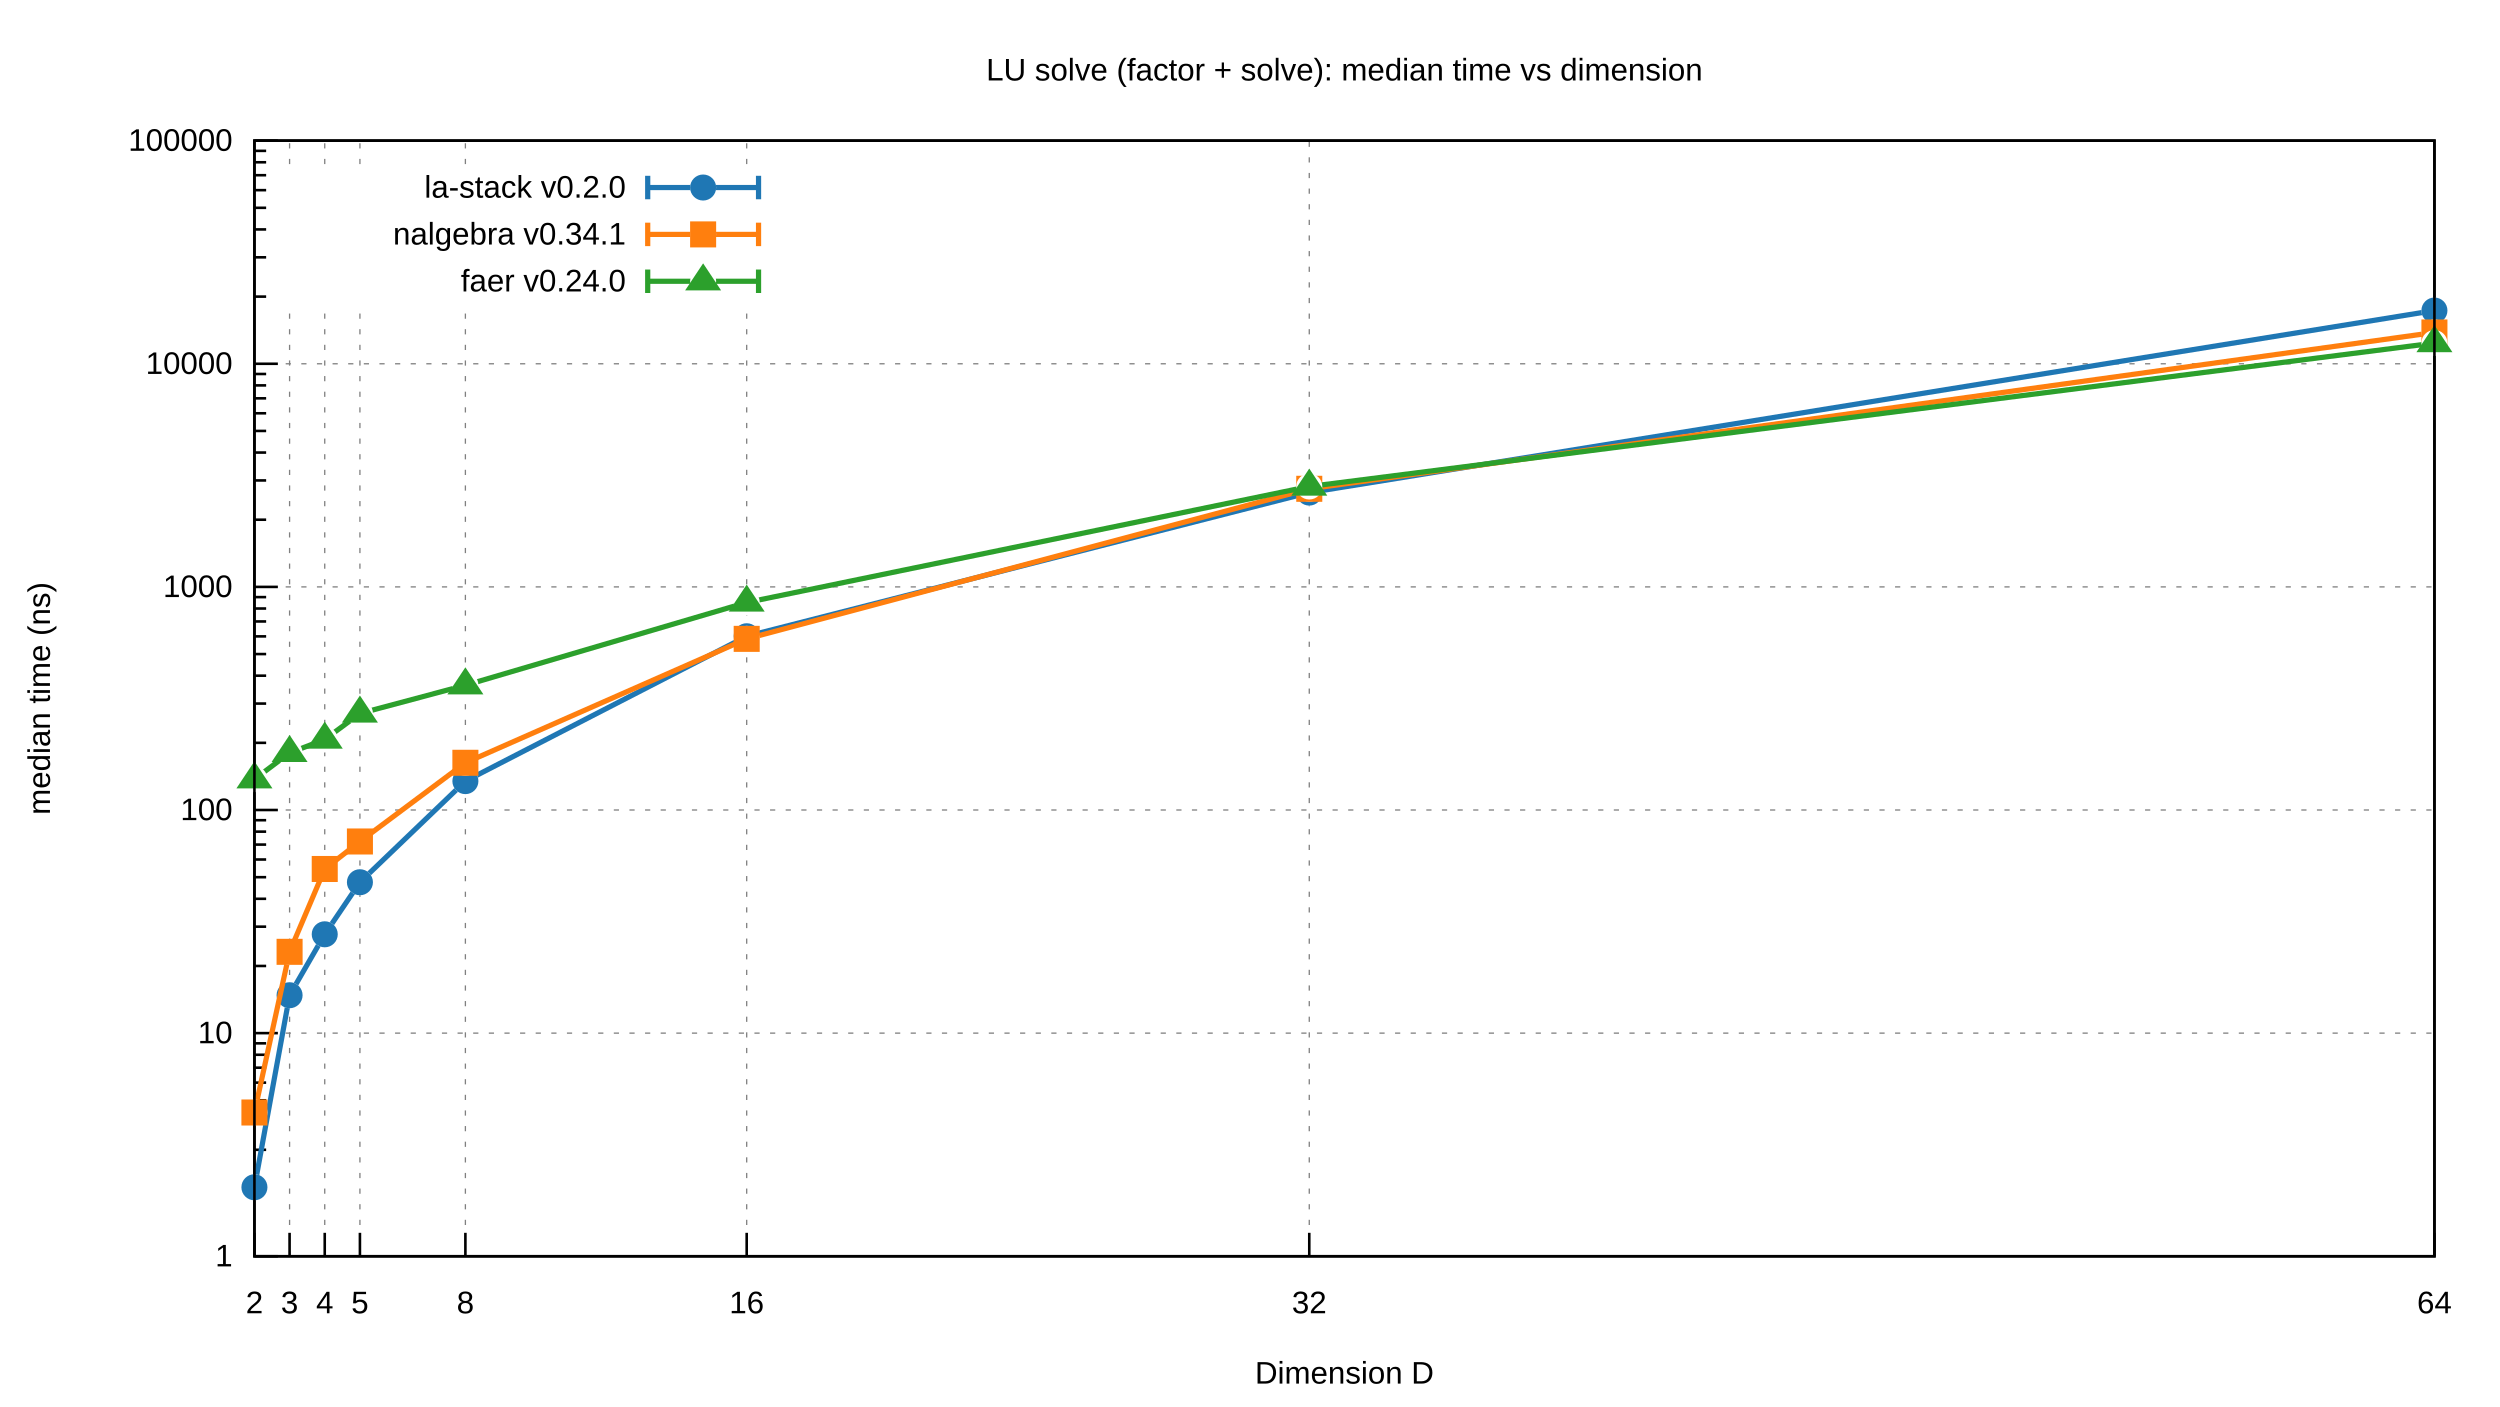
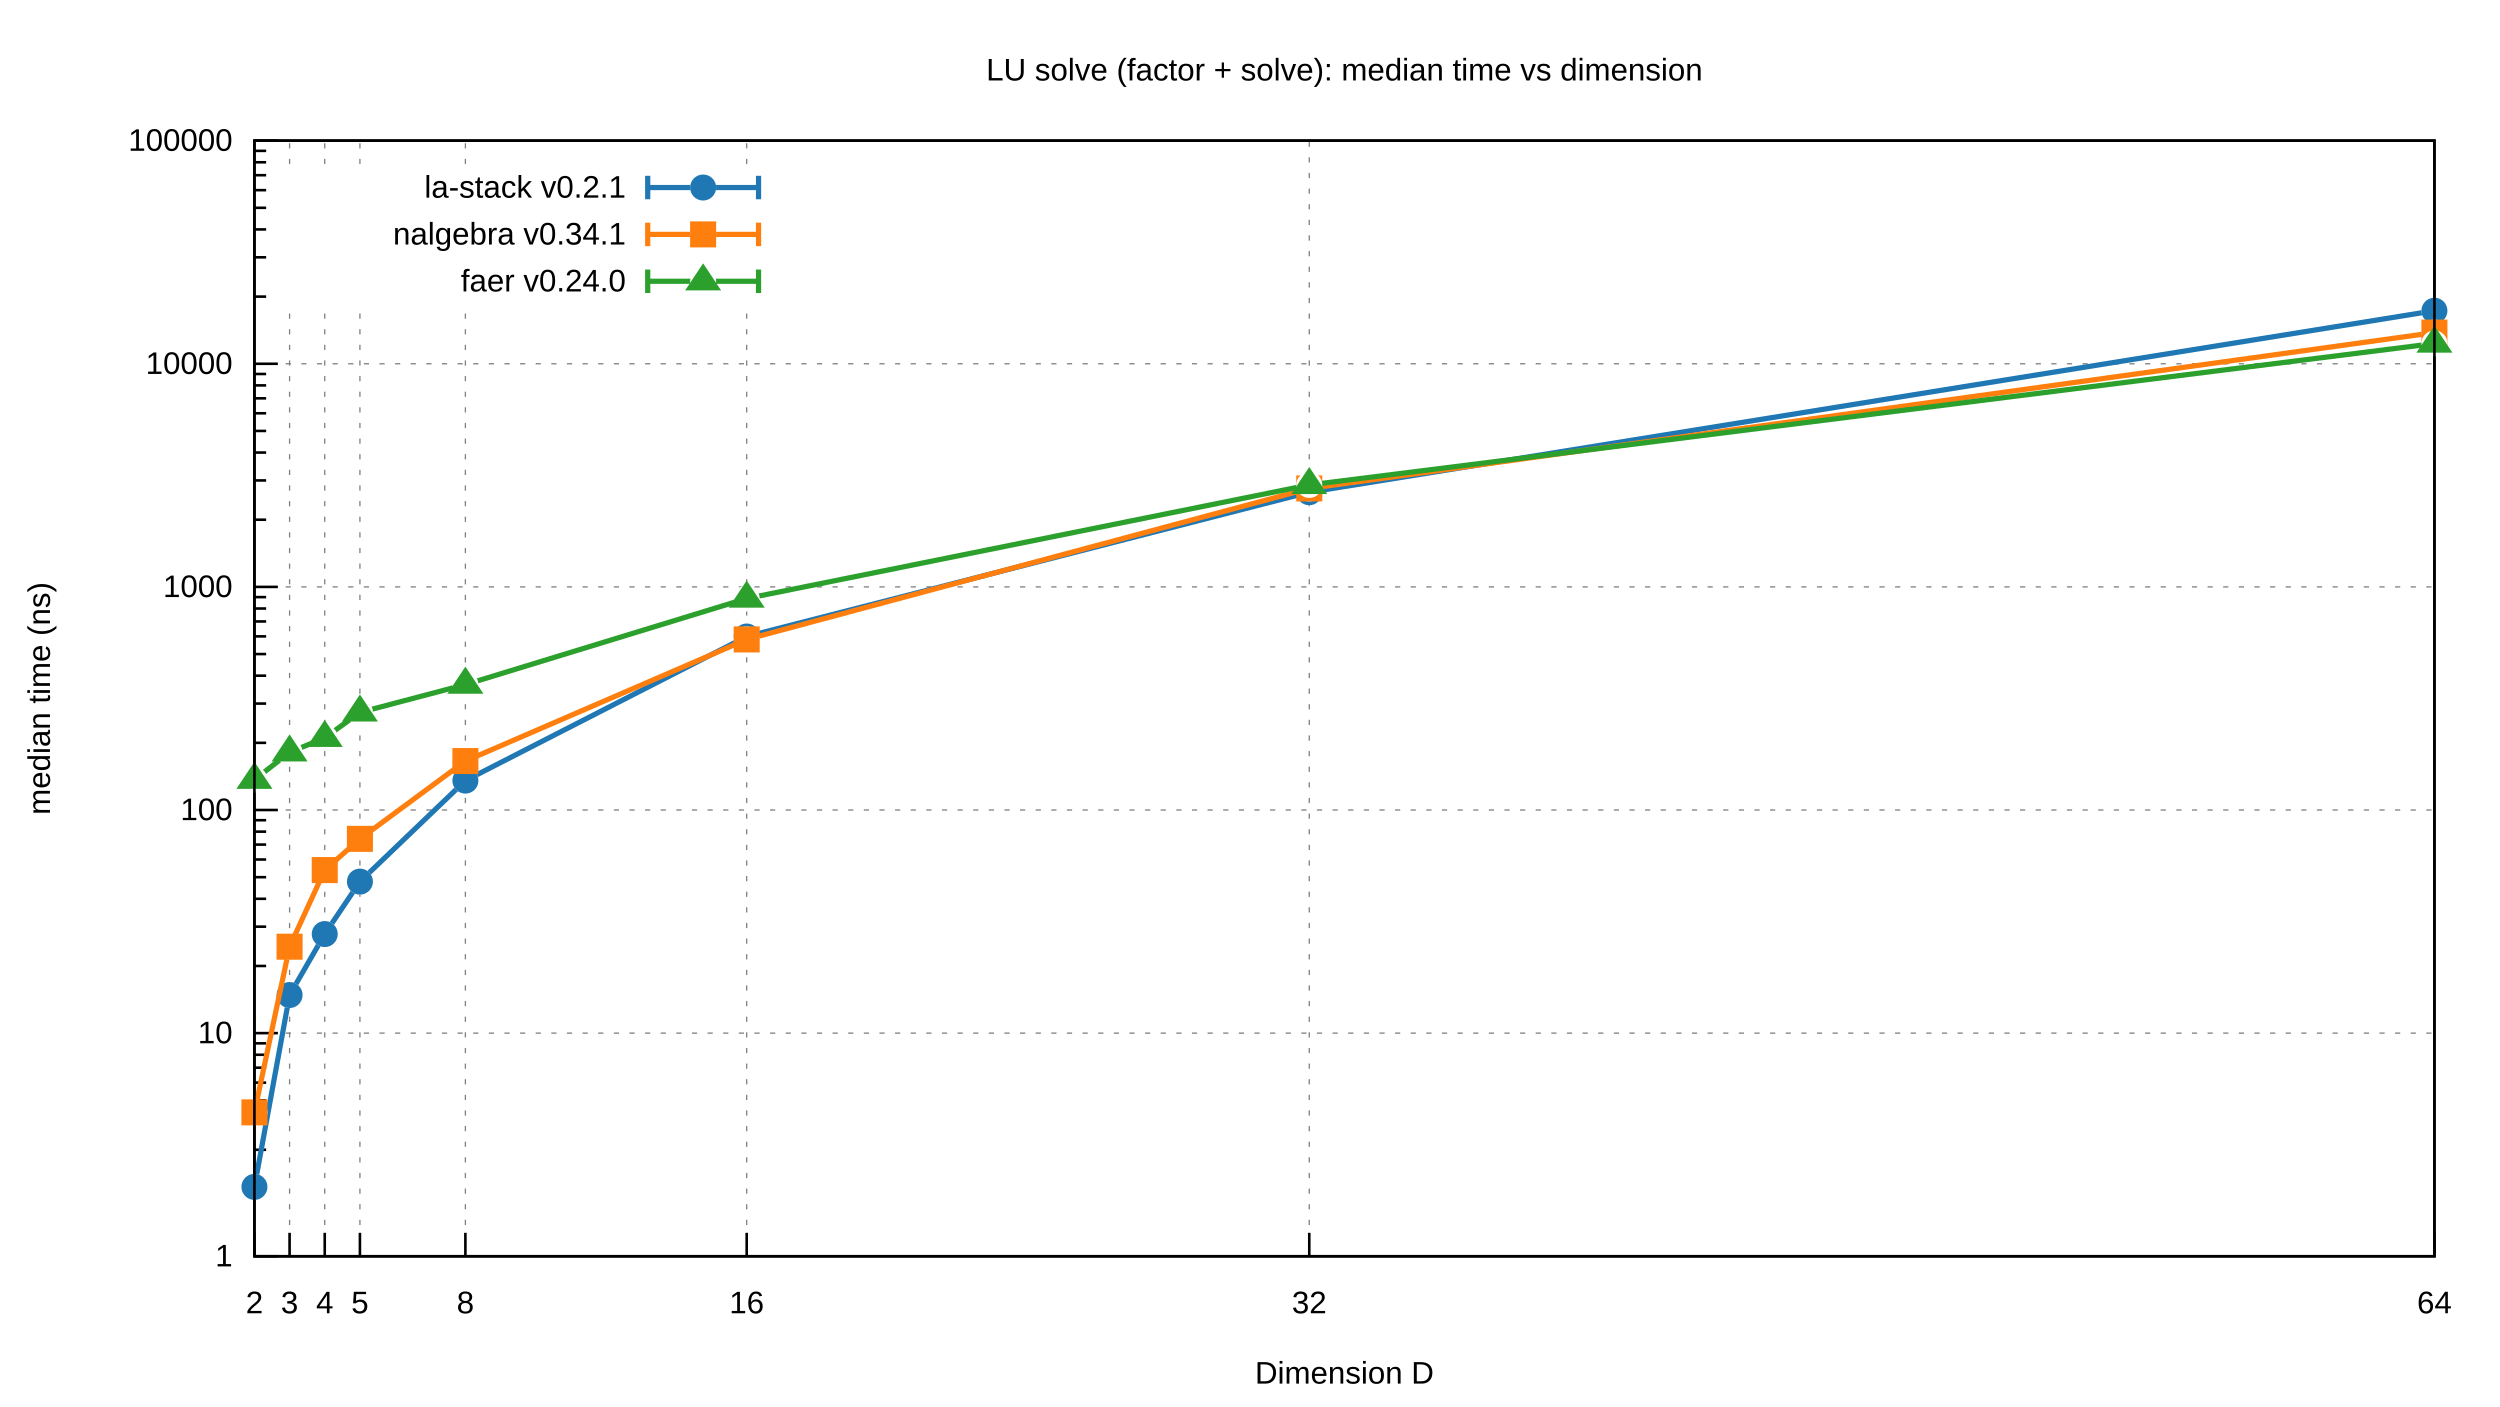
<svg xmlns="http://www.w3.org/2000/svg" xmlns:xlink="http://www.w3.org/1999/xlink" width="960" height="540" viewBox="0 0 960 540">
  <g id="gnuplot_canvas">
    <rect x="0" y="0" width="960" height="540" fill="none" />
    <defs>
      <circle id="gpDot" r="0.5" stroke-width="0.5" stroke="currentColor" />
      <path id="gpPt0" stroke-width="0.222" stroke="currentColor" d="M-1,0 h2 M0,-1 v2" />
      <path id="gpPt1" stroke-width="0.222" stroke="currentColor" d="M-1,-1 L1,1 M1,-1 L-1,1" />
      <path id="gpPt2" stroke-width="0.222" stroke="currentColor" d="M-1,0 L1,0 M0,-1 L0,1 M-1,-1 L1,1 M-1,1 L1,-1" />
      <rect id="gpPt3" stroke-width="0.222" stroke="currentColor" x="-1" y="-1" width="2" height="2" />
      <rect id="gpPt4" stroke-width="0.222" stroke="currentColor" fill="currentColor" x="-1" y="-1" width="2" height="2" />
      <circle id="gpPt5" stroke-width="0.222" stroke="currentColor" cx="0" cy="0" r="1" />
      <use xlink:href="#gpPt5" id="gpPt6" fill="currentColor" stroke="none" />
      <path id="gpPt7" stroke-width="0.222" stroke="currentColor" d="M0,-1.33 L-1.33,0.67 L1.33,0.67 z" />
      <use xlink:href="#gpPt7" id="gpPt8" fill="currentColor" stroke="none" />
      <use xlink:href="#gpPt7" id="gpPt9" stroke="currentColor" transform="rotate(180)" />
      <use xlink:href="#gpPt9" id="gpPt10" fill="currentColor" stroke="none" />
      <use xlink:href="#gpPt3" id="gpPt11" stroke="currentColor" transform="rotate(45)" />
      <use xlink:href="#gpPt11" id="gpPt12" fill="currentColor" stroke="none" />
      <path id="gpPt13" stroke-width="0.222" stroke="currentColor" d="M0,1.330 L1.265,0.411 L0.782,-1.067 L-0.782,-1.076 L-1.265,0.411 z" />
      <use xlink:href="#gpPt13" id="gpPt14" fill="currentColor" stroke="none" />
      <filter id="textbox" filterUnits="objectBoundingBox" x="0" y="0" height="1" width="1">
        <feFlood flood-color="white" flood-opacity="1" result="bgnd" />
        <feComposite in="SourceGraphic" in2="bgnd" operator="atop" />
      </filter>
      <filter id="greybox" filterUnits="objectBoundingBox" x="0" y="0" height="1" width="1">
        <feFlood flood-color="lightgrey" flood-opacity="1" result="grey" />
        <feComposite in="SourceGraphic" in2="grey" operator="atop" />
      </filter>
    </defs>
    <g fill="none" color="white" stroke="currentColor" stroke-width="1.00" stroke-linecap="butt" stroke-linejoin="miter">
</g>
    <g fill="none" color="black" stroke="currentColor" stroke-width="1.00" stroke-linecap="butt" stroke-linejoin="miter">
</g>
    <g fill="none" color="black" stroke="black" stroke-width="0.50" stroke-linecap="butt" stroke-linejoin="miter">
</g>
    <g fill="none" color="gray" stroke="currentColor" stroke-width="0.50" stroke-linecap="butt" stroke-linejoin="miter">
      <path stroke="gray" stroke-dasharray="2,4" class="gridline" d="M97.70,482.40 L934.82,482.40  " />
    </g>
    <g fill="none" color="gray" stroke="gray" stroke-width="1.00" stroke-linecap="butt" stroke-linejoin="miter">
</g>
    <g fill="none" color="black" stroke="currentColor" stroke-width="1.00" stroke-linecap="butt" stroke-linejoin="miter">
      <path stroke="black" d="M97.70,482.40 L106.70,482.40  " />
      <g transform="translate(89.31,486.30)" stroke="none" fill="black" font-family="Arial" font-size="12.00" text-anchor="end">
        <text> 1</text>
      </g>
    </g>
    <g fill="none" color="black" stroke="currentColor" stroke-width="1.00" stroke-linecap="butt" stroke-linejoin="miter">
      <path stroke="black" d="M97.70,456.61 L102.20,456.61 M97.70,441.52 L102.20,441.52 M97.70,430.82 L102.20,430.82 M97.70,422.51 L102.20,422.51   M97.70,415.73 L102.20,415.73 M97.70,409.99 L102.20,409.99 M97.70,405.03 L102.20,405.03 M97.70,400.64 L102.20,400.64    " />
    </g>
    <g fill="none" color="black" stroke="black" stroke-width="0.50" stroke-linecap="butt" stroke-linejoin="miter">
</g>
    <g fill="none" color="gray" stroke="currentColor" stroke-width="0.50" stroke-linecap="butt" stroke-linejoin="miter">
      <path stroke="gray" stroke-dasharray="2,4" class="gridline" d="M97.70,396.72 L934.82,396.72  " />
    </g>
    <g fill="none" color="gray" stroke="gray" stroke-width="1.00" stroke-linecap="butt" stroke-linejoin="miter">
</g>
    <g fill="none" color="black" stroke="currentColor" stroke-width="1.00" stroke-linecap="butt" stroke-linejoin="miter">
      <path stroke="black" d="M97.70,396.72 L106.70,396.72  " />
      <g transform="translate(89.31,400.62)" stroke="none" fill="black" font-family="Arial" font-size="12.00" text-anchor="end">
        <text> 10</text>
      </g>
    </g>
    <g fill="none" color="black" stroke="currentColor" stroke-width="1.00" stroke-linecap="butt" stroke-linejoin="miter">
      <path stroke="black" d="M97.70,370.93 L102.20,370.93 M97.70,355.84 L102.20,355.84 M97.70,345.14 L102.20,345.14 M97.70,336.84 L102.20,336.84   M97.70,330.05 L102.20,330.05 M97.70,324.32 L102.20,324.32 M97.70,319.35 L102.20,319.35 M97.70,314.96 L102.20,314.96    " />
    </g>
    <g fill="none" color="black" stroke="black" stroke-width="0.50" stroke-linecap="butt" stroke-linejoin="miter">
</g>
    <g fill="none" color="gray" stroke="currentColor" stroke-width="0.50" stroke-linecap="butt" stroke-linejoin="miter">
      <path stroke="gray" stroke-dasharray="2,4" class="gridline" d="M97.70,311.04 L934.82,311.04  " />
    </g>
    <g fill="none" color="gray" stroke="gray" stroke-width="1.00" stroke-linecap="butt" stroke-linejoin="miter">
</g>
    <g fill="none" color="black" stroke="currentColor" stroke-width="1.00" stroke-linecap="butt" stroke-linejoin="miter">
      <path stroke="black" d="M97.70,311.04 L106.70,311.04  " />
      <g transform="translate(89.31,314.94)" stroke="none" fill="black" font-family="Arial" font-size="12.00" text-anchor="end">
        <text> 100</text>
      </g>
    </g>
    <g fill="none" color="black" stroke="currentColor" stroke-width="1.00" stroke-linecap="butt" stroke-linejoin="miter">
      <path stroke="black" d="M97.70,285.25 L102.20,285.25 M97.70,270.17 L102.20,270.17 M97.70,259.46 L102.20,259.46 M97.70,251.16 L102.20,251.16   M97.70,244.37 L102.20,244.37 M97.70,238.64 L102.20,238.64 M97.70,233.67 L102.20,233.67 M97.70,229.29 L102.20,229.29    " />
    </g>
    <g fill="none" color="black" stroke="black" stroke-width="0.50" stroke-linecap="butt" stroke-linejoin="miter">
</g>
    <g fill="none" color="gray" stroke="currentColor" stroke-width="0.50" stroke-linecap="butt" stroke-linejoin="miter">
      <path stroke="gray" stroke-dasharray="2,4" class="gridline" d="M97.70,225.37 L934.82,225.37  " />
    </g>
    <g fill="none" color="gray" stroke="gray" stroke-width="1.00" stroke-linecap="butt" stroke-linejoin="miter">
</g>
    <g fill="none" color="black" stroke="currentColor" stroke-width="1.00" stroke-linecap="butt" stroke-linejoin="miter">
      <path stroke="black" d="M97.70,225.37 L106.70,225.37  " />
      <g transform="translate(89.31,229.27)" stroke="none" fill="black" font-family="Arial" font-size="12.00" text-anchor="end">
        <text> 1000</text>
      </g>
    </g>
    <g fill="none" color="black" stroke="currentColor" stroke-width="1.00" stroke-linecap="butt" stroke-linejoin="miter">
      <path stroke="black" d="M97.70,199.57 L102.20,199.57 M97.70,184.49 L102.20,184.49 M97.70,173.78 L102.20,173.78 M97.70,165.48 L102.20,165.48   M97.70,158.70 L102.20,158.70 M97.70,152.96 L102.20,152.96 M97.70,147.99 L102.20,147.99 M97.70,143.61 L102.20,143.61    " />
    </g>
    <g fill="none" color="black" stroke="black" stroke-width="0.50" stroke-linecap="butt" stroke-linejoin="miter">
</g>
    <g fill="none" color="gray" stroke="currentColor" stroke-width="0.50" stroke-linecap="butt" stroke-linejoin="miter">
      <path stroke="gray" stroke-dasharray="2,4" class="gridline" d="M97.70,139.69 L934.82,139.69  " />
    </g>
    <g fill="none" color="gray" stroke="gray" stroke-width="1.00" stroke-linecap="butt" stroke-linejoin="miter">
</g>
    <g fill="none" color="black" stroke="currentColor" stroke-width="1.00" stroke-linecap="butt" stroke-linejoin="miter">
      <path stroke="black" d="M97.70,139.69 L106.70,139.69  " />
      <g transform="translate(89.31,143.59)" stroke="none" fill="black" font-family="Arial" font-size="12.00" text-anchor="end">
        <text> 10000</text>
      </g>
    </g>
    <g fill="none" color="black" stroke="currentColor" stroke-width="1.00" stroke-linecap="butt" stroke-linejoin="miter">
      <path stroke="black" d="M97.70,113.90 L102.20,113.90 M97.70,98.81 L102.20,98.81 M97.70,88.10 L102.20,88.10 M97.70,79.80 L102.20,79.80   M97.70,73.02 L102.20,73.02 M97.70,67.28 L102.20,67.28 M97.70,62.31 L102.20,62.31 M97.70,57.93 L102.20,57.93    " />
    </g>
    <g fill="none" color="black" stroke="black" stroke-width="0.50" stroke-linecap="butt" stroke-linejoin="miter">
</g>
    <g fill="none" color="gray" stroke="currentColor" stroke-width="0.50" stroke-linecap="butt" stroke-linejoin="miter">
      <path stroke="gray" stroke-dasharray="2,4" class="gridline" d="M97.70,54.01 L934.82,54.01  " />
    </g>
    <g fill="none" color="gray" stroke="gray" stroke-width="1.00" stroke-linecap="butt" stroke-linejoin="miter">
</g>
    <g fill="none" color="black" stroke="currentColor" stroke-width="1.00" stroke-linecap="butt" stroke-linejoin="miter">
      <path stroke="black" d="M97.70,54.01 L106.70,54.01  " />
      <g transform="translate(89.31,57.91)" stroke="none" fill="black" font-family="Arial" font-size="12.00" text-anchor="end">
        <text> 100000</text>
      </g>
    </g>
    <g fill="none" color="black" stroke="currentColor" stroke-width="1.00" stroke-linecap="butt" stroke-linejoin="miter">
</g>
    <g fill="none" color="black" stroke="black" stroke-width="0.50" stroke-linecap="butt" stroke-linejoin="miter">
</g>
    <g fill="none" color="gray" stroke="currentColor" stroke-width="0.50" stroke-linecap="butt" stroke-linejoin="miter">
      <path stroke="gray" stroke-dasharray="2,4" class="gridline" d="M97.70,482.40 L97.70,54.01  " />
    </g>
    <g fill="none" color="gray" stroke="gray" stroke-width="1.00" stroke-linecap="butt" stroke-linejoin="miter">
</g>
    <g fill="none" color="black" stroke="currentColor" stroke-width="1.00" stroke-linecap="butt" stroke-linejoin="miter">
      <path stroke="black" d="M97.70,482.40 L97.70,473.40  " />
      <g transform="translate(97.70,504.30)" stroke="none" fill="black" font-family="Arial" font-size="12.00" text-anchor="middle">
        <text> 2</text>
      </g>
    </g>
    <g fill="none" color="black" stroke="currentColor" stroke-width="1.00" stroke-linecap="butt" stroke-linejoin="miter">
</g>
    <g fill="none" color="black" stroke="black" stroke-width="0.50" stroke-linecap="butt" stroke-linejoin="miter">
</g>
    <g fill="none" color="gray" stroke="currentColor" stroke-width="0.50" stroke-linecap="butt" stroke-linejoin="miter">
      <path stroke="gray" stroke-dasharray="2,4" class="gridline" d="M111.20,482.40 L111.20,117.01 M111.20,63.01 L111.20,54.01  " />
    </g>
    <g fill="none" color="gray" stroke="gray" stroke-width="1.00" stroke-linecap="butt" stroke-linejoin="miter">
</g>
    <g fill="none" color="black" stroke="currentColor" stroke-width="1.00" stroke-linecap="butt" stroke-linejoin="miter">
      <path stroke="black" d="M111.20,482.40 L111.20,473.40  " />
      <g transform="translate(111.20,504.30)" stroke="none" fill="black" font-family="Arial" font-size="12.00" text-anchor="middle">
        <text> 3</text>
      </g>
    </g>
    <g fill="none" color="black" stroke="currentColor" stroke-width="1.00" stroke-linecap="butt" stroke-linejoin="miter">
</g>
    <g fill="none" color="black" stroke="black" stroke-width="0.50" stroke-linecap="butt" stroke-linejoin="miter">
</g>
    <g fill="none" color="gray" stroke="currentColor" stroke-width="0.50" stroke-linecap="butt" stroke-linejoin="miter">
      <path stroke="gray" stroke-dasharray="2,4" class="gridline" d="M124.70,482.40 L124.70,117.01 M124.70,63.01 L124.70,54.01  " />
    </g>
    <g fill="none" color="gray" stroke="gray" stroke-width="1.00" stroke-linecap="butt" stroke-linejoin="miter">
</g>
    <g fill="none" color="black" stroke="currentColor" stroke-width="1.00" stroke-linecap="butt" stroke-linejoin="miter">
      <path stroke="black" d="M124.70,482.40 L124.70,473.40  " />
      <g transform="translate(124.70,504.30)" stroke="none" fill="black" font-family="Arial" font-size="12.00" text-anchor="middle">
        <text> 4</text>
      </g>
    </g>
    <g fill="none" color="black" stroke="currentColor" stroke-width="1.00" stroke-linecap="butt" stroke-linejoin="miter">
</g>
    <g fill="none" color="black" stroke="black" stroke-width="0.50" stroke-linecap="butt" stroke-linejoin="miter">
</g>
    <g fill="none" color="gray" stroke="currentColor" stroke-width="0.50" stroke-linecap="butt" stroke-linejoin="miter">
      <path stroke="gray" stroke-dasharray="2,4" class="gridline" d="M138.21,482.40 L138.21,117.01 M138.21,63.01 L138.21,54.01  " />
    </g>
    <g fill="none" color="gray" stroke="gray" stroke-width="1.00" stroke-linecap="butt" stroke-linejoin="miter">
</g>
    <g fill="none" color="black" stroke="currentColor" stroke-width="1.00" stroke-linecap="butt" stroke-linejoin="miter">
      <path stroke="black" d="M138.21,482.40 L138.21,473.40  " />
      <g transform="translate(138.21,504.30)" stroke="none" fill="black" font-family="Arial" font-size="12.00" text-anchor="middle">
        <text> 5</text>
      </g>
    </g>
    <g fill="none" color="black" stroke="currentColor" stroke-width="1.00" stroke-linecap="butt" stroke-linejoin="miter">
</g>
    <g fill="none" color="black" stroke="black" stroke-width="0.50" stroke-linecap="butt" stroke-linejoin="miter">
</g>
    <g fill="none" color="gray" stroke="currentColor" stroke-width="0.50" stroke-linecap="butt" stroke-linejoin="miter">
      <path stroke="gray" stroke-dasharray="2,4" class="gridline" d="M178.71,482.40 L178.71,117.01 M178.71,63.01 L178.71,54.01  " />
    </g>
    <g fill="none" color="gray" stroke="gray" stroke-width="1.00" stroke-linecap="butt" stroke-linejoin="miter">
</g>
    <g fill="none" color="black" stroke="currentColor" stroke-width="1.00" stroke-linecap="butt" stroke-linejoin="miter">
      <path stroke="black" d="M178.71,482.40 L178.71,473.40  " />
      <g transform="translate(178.71,504.30)" stroke="none" fill="black" font-family="Arial" font-size="12.00" text-anchor="middle">
        <text> 8</text>
      </g>
    </g>
    <g fill="none" color="black" stroke="currentColor" stroke-width="1.00" stroke-linecap="butt" stroke-linejoin="miter">
</g>
    <g fill="none" color="black" stroke="black" stroke-width="0.50" stroke-linecap="butt" stroke-linejoin="miter">
</g>
    <g fill="none" color="gray" stroke="currentColor" stroke-width="0.50" stroke-linecap="butt" stroke-linejoin="miter">
      <path stroke="gray" stroke-dasharray="2,4" class="gridline" d="M286.73,482.40 L286.73,117.01 M286.73,63.01 L286.73,54.01  " />
    </g>
    <g fill="none" color="gray" stroke="gray" stroke-width="1.00" stroke-linecap="butt" stroke-linejoin="miter">
</g>
    <g fill="none" color="black" stroke="currentColor" stroke-width="1.00" stroke-linecap="butt" stroke-linejoin="miter">
      <path stroke="black" d="M286.73,482.40 L286.73,473.40  " />
      <g transform="translate(286.73,504.30)" stroke="none" fill="black" font-family="Arial" font-size="12.00" text-anchor="middle">
        <text> 16</text>
      </g>
    </g>
    <g fill="none" color="black" stroke="currentColor" stroke-width="1.00" stroke-linecap="butt" stroke-linejoin="miter">
</g>
    <g fill="none" color="black" stroke="black" stroke-width="0.50" stroke-linecap="butt" stroke-linejoin="miter">
</g>
    <g fill="none" color="gray" stroke="currentColor" stroke-width="0.50" stroke-linecap="butt" stroke-linejoin="miter">
      <path stroke="gray" stroke-dasharray="2,4" class="gridline" d="M502.76,482.40 L502.76,54.01  " />
    </g>
    <g fill="none" color="gray" stroke="gray" stroke-width="1.00" stroke-linecap="butt" stroke-linejoin="miter">
</g>
    <g fill="none" color="black" stroke="currentColor" stroke-width="1.00" stroke-linecap="butt" stroke-linejoin="miter">
      <path stroke="black" d="M502.76,482.40 L502.76,473.40  " />
      <g transform="translate(502.76,504.30)" stroke="none" fill="black" font-family="Arial" font-size="12.00" text-anchor="middle">
        <text> 32</text>
      </g>
    </g>
    <g fill="none" color="black" stroke="currentColor" stroke-width="1.00" stroke-linecap="butt" stroke-linejoin="miter">
</g>
    <g fill="none" color="black" stroke="black" stroke-width="0.50" stroke-linecap="butt" stroke-linejoin="miter">
</g>
    <g fill="none" color="gray" stroke="currentColor" stroke-width="0.50" stroke-linecap="butt" stroke-linejoin="miter">
      <path stroke="gray" stroke-dasharray="2,4" class="gridline" d="M934.82,482.40 L934.82,54.01  " />
    </g>
    <g fill="none" color="gray" stroke="gray" stroke-width="1.00" stroke-linecap="butt" stroke-linejoin="miter">
</g>
    <g fill="none" color="black" stroke="currentColor" stroke-width="1.00" stroke-linecap="butt" stroke-linejoin="miter">
      <path stroke="black" d="M934.82,482.40 L934.82,473.40  " />
      <g transform="translate(934.82,504.30)" stroke="none" fill="black" font-family="Arial" font-size="12.00" text-anchor="middle">
        <text> 64</text>
      </g>
    </g>
    <g fill="none" color="black" stroke="currentColor" stroke-width="1.00" stroke-linecap="butt" stroke-linejoin="miter">
</g>
    <g fill="none" color="black" stroke="currentColor" stroke-width="1.00" stroke-linecap="butt" stroke-linejoin="miter">
      <path stroke="black" d="M97.70,54.01 L97.70,482.40 L934.82,482.40 L934.82,54.01 L97.70,54.01 Z  " />
    </g>
    <g fill="none" color="black" stroke="currentColor" stroke-width="1.00" stroke-linecap="butt" stroke-linejoin="miter">
</g>
    <g id="gnuplot_plot_1" fill="none">
      <g fill="none" color="white" stroke="black" stroke-width="2.00" stroke-linecap="butt" stroke-linejoin="miter">
</g>
      <g fill="none" color="black" stroke="currentColor" stroke-width="2.00" stroke-linecap="butt" stroke-linejoin="miter">
        <g transform="translate(240.33,75.91)" stroke="none" fill="black" font-family="Arial" font-size="12.00" text-anchor="end">
-           <text>la-stack v0.2.0</text>
+           <text>la-stack v0.2.1</text>
        </g>
      </g>
      <g fill="none" color="black" stroke="currentColor" stroke-width="2.00" stroke-linecap="butt" stroke-linejoin="miter">
-         <path stroke="rgb( 31, 119, 180)" d="M248.72,72.01 L291.28,72.01 M248.72,67.51 L248.72,76.51 M291.28,67.51 L291.28,76.51 M97.70,455.91 L111.20,382.17   L124.70,358.77 L138.21,338.78 L178.71,299.95 L286.73,244.32 L502.76,189.15 L934.82,119.25 M97.70,455.97 L97.70,455.82   M97.70,455.97 L102.20,455.97 M97.70,455.82 L102.20,455.82 M111.20,382.17 L111.20,382.16 M106.70,382.17 L115.70,382.17   M106.70,382.16 L115.70,382.16 M124.70,358.79 L124.70,358.76 M120.20,358.79 L129.20,358.79 M120.20,358.76 L129.20,358.76   M138.21,338.81 L138.21,338.75 M133.71,338.81 L142.71,338.81 M133.71,338.75 L142.71,338.75 M178.71,300.02 L178.71,299.89   M174.21,300.02 L183.21,300.02 M174.21,299.89 L183.21,299.89 M286.73,244.66 L286.73,244.08 M282.23,244.66 L291.23,244.66   M282.23,244.08 L291.23,244.08 M502.76,189.20 L502.76,189.09 M498.26,189.20 L507.26,189.20 M498.26,189.09 L507.26,189.09   M934.82,119.37 L934.82,119.10 M930.32,119.37 L934.82,119.37 M930.32,119.10 L934.82,119.10  " />
-       </g>
-       <g fill="none" color="black" stroke="currentColor" stroke-width="2.00" stroke-linecap="butt" stroke-linejoin="miter">
-         <use xlink:href="#gpPt6" transform="translate(97.70,455.91) scale(4.50)" color="white" />
-       </g>
-       <g fill="none" color="black" stroke="currentColor" stroke-width="2.00" stroke-linecap="butt" stroke-linejoin="miter">
-         <use xlink:href="#gpPt6" transform="translate(97.70,455.91) scale(4.50)" color="rgb( 31, 119, 180)" />
-         <use xlink:href="#gpPt6" transform="translate(111.20,382.17) scale(4.50)" color="white" />
-       </g>
-       <g fill="none" color="black" stroke="currentColor" stroke-width="2.00" stroke-linecap="butt" stroke-linejoin="miter">
-         <use xlink:href="#gpPt6" transform="translate(111.20,382.17) scale(4.50)" color="rgb( 31, 119, 180)" />
-         <use xlink:href="#gpPt6" transform="translate(124.70,358.77) scale(4.50)" color="white" />
-       </g>
-       <g fill="none" color="black" stroke="currentColor" stroke-width="2.00" stroke-linecap="butt" stroke-linejoin="miter">
-         <use xlink:href="#gpPt6" transform="translate(124.70,358.77) scale(4.50)" color="rgb( 31, 119, 180)" />
-         <use xlink:href="#gpPt6" transform="translate(138.21,338.78) scale(4.50)" color="white" />
-       </g>
-       <g fill="none" color="black" stroke="currentColor" stroke-width="2.00" stroke-linecap="butt" stroke-linejoin="miter">
-         <use xlink:href="#gpPt6" transform="translate(138.21,338.78) scale(4.50)" color="rgb( 31, 119, 180)" />
-         <use xlink:href="#gpPt6" transform="translate(178.71,299.95) scale(4.50)" color="white" />
-       </g>
-       <g fill="none" color="black" stroke="currentColor" stroke-width="2.00" stroke-linecap="butt" stroke-linejoin="miter">
-         <use xlink:href="#gpPt6" transform="translate(178.71,299.95) scale(4.50)" color="rgb( 31, 119, 180)" />
-         <use xlink:href="#gpPt6" transform="translate(286.73,244.32) scale(4.50)" color="white" />
-       </g>
-       <g fill="none" color="black" stroke="currentColor" stroke-width="2.00" stroke-linecap="butt" stroke-linejoin="miter">
-         <use xlink:href="#gpPt6" transform="translate(286.73,244.32) scale(4.50)" color="rgb( 31, 119, 180)" />
-         <use xlink:href="#gpPt6" transform="translate(502.76,189.15) scale(4.50)" color="white" />
-       </g>
-       <g fill="none" color="black" stroke="currentColor" stroke-width="2.00" stroke-linecap="butt" stroke-linejoin="miter">
-         <use xlink:href="#gpPt6" transform="translate(502.76,189.15) scale(4.50)" color="rgb( 31, 119, 180)" />
-         <use xlink:href="#gpPt6" transform="translate(934.82,119.25) scale(4.50)" color="white" />
-       </g>
-       <g fill="none" color="black" stroke="currentColor" stroke-width="2.00" stroke-linecap="butt" stroke-linejoin="miter">
-         <use xlink:href="#gpPt6" transform="translate(934.82,119.25) scale(4.50)" color="rgb( 31, 119, 180)" />
+         <path stroke="rgb( 31, 119, 180)" d="M248.72,72.01 L291.28,72.01 M248.72,67.51 L248.72,76.51 M291.28,67.51 L291.28,76.51 M97.70,455.77 L111.20,382.09   L124.70,358.68 L138.21,338.54 L178.71,299.75 L286.73,244.42 L502.76,189.01 L934.82,119.32 M97.70,455.81 L97.70,455.71   M97.70,455.81 L102.20,455.81 M97.70,455.71 L102.20,455.71 M111.20,382.10 L111.20,382.07 M106.70,382.10 L115.70,382.10   M106.70,382.07 L115.70,382.07 M124.70,358.70 L124.70,358.66 M120.20,358.70 L129.20,358.70 M120.20,358.66 L129.20,358.66   M138.21,338.56 L138.21,338.52 M133.71,338.56 L142.71,338.56 M133.71,338.52 L142.71,338.52 M178.71,299.81 L178.71,299.71   M174.21,299.81 L183.21,299.81 M174.21,299.71 L183.21,299.71 M286.73,244.77 L286.73,244.17 M282.23,244.77 L291.23,244.77   M282.23,244.17 L291.23,244.17 M502.76,189.04 L502.76,188.99 M498.26,189.04 L507.26,189.04 M498.26,188.99 L507.26,188.99   M934.82,119.43 L934.82,118.94 M930.32,119.43 L934.82,119.43 M930.32,118.94 L934.82,118.94  " />
+       </g>
+       <g fill="none" color="black" stroke="currentColor" stroke-width="2.00" stroke-linecap="butt" stroke-linejoin="miter">
+         <use xlink:href="#gpPt6" transform="translate(97.70,455.77) scale(4.50)" color="white" />
+       </g>
+       <g fill="none" color="black" stroke="currentColor" stroke-width="2.00" stroke-linecap="butt" stroke-linejoin="miter">
+         <use xlink:href="#gpPt6" transform="translate(97.70,455.77) scale(4.50)" color="rgb( 31, 119, 180)" />
+         <use xlink:href="#gpPt6" transform="translate(111.20,382.09) scale(4.50)" color="white" />
+       </g>
+       <g fill="none" color="black" stroke="currentColor" stroke-width="2.00" stroke-linecap="butt" stroke-linejoin="miter">
+         <use xlink:href="#gpPt6" transform="translate(111.20,382.09) scale(4.50)" color="rgb( 31, 119, 180)" />
+         <use xlink:href="#gpPt6" transform="translate(124.70,358.68) scale(4.50)" color="white" />
+       </g>
+       <g fill="none" color="black" stroke="currentColor" stroke-width="2.00" stroke-linecap="butt" stroke-linejoin="miter">
+         <use xlink:href="#gpPt6" transform="translate(124.70,358.68) scale(4.50)" color="rgb( 31, 119, 180)" />
+         <use xlink:href="#gpPt6" transform="translate(138.21,338.54) scale(4.50)" color="white" />
+       </g>
+       <g fill="none" color="black" stroke="currentColor" stroke-width="2.00" stroke-linecap="butt" stroke-linejoin="miter">
+         <use xlink:href="#gpPt6" transform="translate(138.21,338.54) scale(4.50)" color="rgb( 31, 119, 180)" />
+         <use xlink:href="#gpPt6" transform="translate(178.71,299.75) scale(4.50)" color="white" />
+       </g>
+       <g fill="none" color="black" stroke="currentColor" stroke-width="2.00" stroke-linecap="butt" stroke-linejoin="miter">
+         <use xlink:href="#gpPt6" transform="translate(178.71,299.75) scale(4.50)" color="rgb( 31, 119, 180)" />
+         <use xlink:href="#gpPt6" transform="translate(286.73,244.42) scale(4.50)" color="white" />
+       </g>
+       <g fill="none" color="black" stroke="currentColor" stroke-width="2.00" stroke-linecap="butt" stroke-linejoin="miter">
+         <use xlink:href="#gpPt6" transform="translate(286.73,244.42) scale(4.50)" color="rgb( 31, 119, 180)" />
+         <use xlink:href="#gpPt6" transform="translate(502.76,189.01) scale(4.50)" color="white" />
+       </g>
+       <g fill="none" color="black" stroke="currentColor" stroke-width="2.00" stroke-linecap="butt" stroke-linejoin="miter">
+         <use xlink:href="#gpPt6" transform="translate(502.76,189.01) scale(4.50)" color="rgb( 31, 119, 180)" />
+         <use xlink:href="#gpPt6" transform="translate(934.82,119.32) scale(4.50)" color="white" />
+       </g>
+       <g fill="none" color="black" stroke="currentColor" stroke-width="2.00" stroke-linecap="butt" stroke-linejoin="miter">
+         <use xlink:href="#gpPt6" transform="translate(934.82,119.32) scale(4.50)" color="rgb( 31, 119, 180)" />
        <use xlink:href="#gpPt6" transform="translate(270.00,72.01) scale(4.50)" color="white" />
      </g>
      <g fill="none" color="black" stroke="currentColor" stroke-width="2.00" stroke-linecap="butt" stroke-linejoin="miter">
        <use xlink:href="#gpPt6" transform="translate(270.00,72.01) scale(4.50)" color="rgb( 31, 119, 180)" />
      </g>
    </g>
    <g id="gnuplot_plot_2" fill="none">
      <g fill="none" color="black" stroke="currentColor" stroke-width="2.00" stroke-linecap="butt" stroke-linejoin="miter">
        <g transform="translate(240.33,93.91)" stroke="none" fill="black" font-family="Arial" font-size="12.00" text-anchor="end">
          <text>nalgebra v0.34.1</text>
        </g>
      </g>
      <g fill="none" color="black" stroke="currentColor" stroke-width="2.00" stroke-linecap="butt" stroke-linejoin="miter">
-         <path stroke="rgb(255, 127,  14)" d="M248.72,90.01 L291.28,90.01 M248.72,85.51 L248.72,94.51 M291.28,85.51 L291.28,94.51 M97.70,427.20 L111.20,365.50   L124.70,333.69 L138.21,323.13 L178.71,292.91 L286.73,245.32 L502.76,187.70 L934.82,127.67 M97.70,427.22 L97.70,427.14   M97.70,427.22 L102.20,427.22 M97.70,427.14 L102.20,427.14 M111.20,365.67 L111.20,365.34 M106.70,365.67 L115.70,365.67   M106.70,365.34 L115.70,365.34 M124.70,333.73 L124.70,333.67 M120.20,333.73 L129.20,333.73 M120.20,333.67 L129.20,333.67   M138.21,323.23 L138.21,323.09 M133.71,323.23 L142.71,323.23 M133.71,323.09 L142.71,323.09 M178.71,293.66 L178.71,292.67   M174.21,293.66 L183.21,293.66 M174.21,292.67 L183.21,292.67 M286.73,245.33 L286.73,245.29 M282.23,245.33 L291.23,245.33   M282.23,245.29 L291.23,245.29 M502.76,187.74 L502.76,187.63 M498.26,187.74 L507.26,187.74 M498.26,187.63 L507.26,187.63   M934.82,127.75 L934.82,127.56 M930.32,127.75 L934.82,127.75 M930.32,127.56 L934.82,127.56  " />
-       </g>
-       <g fill="none" color="black" stroke="currentColor" stroke-width="2.00" stroke-linecap="butt" stroke-linejoin="miter">
-         <use xlink:href="#gpPt6" transform="translate(97.70,427.20) scale(4.50)" color="white" />
-       </g>
-       <g fill="none" color="black" stroke="currentColor" stroke-width="2.00" stroke-linecap="butt" stroke-linejoin="miter">
-         <use xlink:href="#gpPt4" transform="translate(97.70,427.20) scale(4.50)" color="rgb(255, 127,  14)" />
-         <use xlink:href="#gpPt6" transform="translate(111.20,365.50) scale(4.50)" color="white" />
-       </g>
-       <g fill="none" color="black" stroke="currentColor" stroke-width="2.00" stroke-linecap="butt" stroke-linejoin="miter">
-         <use xlink:href="#gpPt4" transform="translate(111.20,365.50) scale(4.50)" color="rgb(255, 127,  14)" />
-         <use xlink:href="#gpPt6" transform="translate(124.70,333.69) scale(4.50)" color="white" />
-       </g>
-       <g fill="none" color="black" stroke="currentColor" stroke-width="2.00" stroke-linecap="butt" stroke-linejoin="miter">
-         <use xlink:href="#gpPt4" transform="translate(124.70,333.69) scale(4.50)" color="rgb(255, 127,  14)" />
-         <use xlink:href="#gpPt6" transform="translate(138.21,323.13) scale(4.50)" color="white" />
-       </g>
-       <g fill="none" color="black" stroke="currentColor" stroke-width="2.00" stroke-linecap="butt" stroke-linejoin="miter">
-         <use xlink:href="#gpPt4" transform="translate(138.21,323.13) scale(4.50)" color="rgb(255, 127,  14)" />
-         <use xlink:href="#gpPt6" transform="translate(178.71,292.91) scale(4.50)" color="white" />
-       </g>
-       <g fill="none" color="black" stroke="currentColor" stroke-width="2.00" stroke-linecap="butt" stroke-linejoin="miter">
-         <use xlink:href="#gpPt4" transform="translate(178.71,292.91) scale(4.50)" color="rgb(255, 127,  14)" />
-         <use xlink:href="#gpPt6" transform="translate(286.73,245.32) scale(4.50)" color="white" />
-       </g>
-       <g fill="none" color="black" stroke="currentColor" stroke-width="2.00" stroke-linecap="butt" stroke-linejoin="miter">
-         <use xlink:href="#gpPt4" transform="translate(286.73,245.32) scale(4.50)" color="rgb(255, 127,  14)" />
-         <use xlink:href="#gpPt6" transform="translate(502.76,187.70) scale(4.50)" color="white" />
-       </g>
-       <g fill="none" color="black" stroke="currentColor" stroke-width="2.00" stroke-linecap="butt" stroke-linejoin="miter">
-         <use xlink:href="#gpPt4" transform="translate(502.76,187.70) scale(4.50)" color="rgb(255, 127,  14)" />
-         <use xlink:href="#gpPt6" transform="translate(934.82,127.67) scale(4.50)" color="white" />
-       </g>
-       <g fill="none" color="black" stroke="currentColor" stroke-width="2.00" stroke-linecap="butt" stroke-linejoin="miter">
-         <use xlink:href="#gpPt4" transform="translate(934.82,127.67) scale(4.50)" color="rgb(255, 127,  14)" />
+         <path stroke="rgb(255, 127,  14)" d="M248.72,90.01 L291.28,90.01 M248.72,85.51 L248.72,94.51 M291.28,85.51 L291.28,94.51 M97.70,427.15 L111.20,363.53   L124.70,334.11 L138.21,322.12 L178.71,292.24 L286.73,245.54 L502.76,187.56 L934.82,127.72 M97.70,427.21 L97.70,427.04   M97.70,427.21 L102.20,427.21 M97.70,427.04 L102.20,427.04 M111.20,363.63 L111.20,363.13 M106.70,363.63 L115.70,363.63   M106.70,363.13 L115.70,363.13 M124.70,334.19 L124.70,334.05 M120.20,334.19 L129.20,334.19 M120.20,334.05 L129.20,334.05   M138.21,322.13 L138.21,322.11 M133.71,322.13 L142.71,322.13 M133.71,322.11 L142.71,322.11 M178.71,293.34 L178.71,291.99   M174.21,293.34 L183.21,293.34 M174.21,291.99 L183.21,291.99 M286.73,245.56 L286.73,245.53 M282.23,245.56 L291.23,245.56   M282.23,245.53 L291.23,245.53 M502.76,187.59 L502.76,187.54 M498.26,187.59 L507.26,187.59 M498.26,187.54 L507.26,187.54   M934.82,127.77 L934.82,127.68 M930.32,127.77 L934.82,127.77 M930.32,127.68 L934.82,127.68  " />
+       </g>
+       <g fill="none" color="black" stroke="currentColor" stroke-width="2.00" stroke-linecap="butt" stroke-linejoin="miter">
+         <use xlink:href="#gpPt6" transform="translate(97.70,427.15) scale(4.50)" color="white" />
+       </g>
+       <g fill="none" color="black" stroke="currentColor" stroke-width="2.00" stroke-linecap="butt" stroke-linejoin="miter">
+         <use xlink:href="#gpPt4" transform="translate(97.70,427.15) scale(4.50)" color="rgb(255, 127,  14)" />
+         <use xlink:href="#gpPt6" transform="translate(111.20,363.53) scale(4.50)" color="white" />
+       </g>
+       <g fill="none" color="black" stroke="currentColor" stroke-width="2.00" stroke-linecap="butt" stroke-linejoin="miter">
+         <use xlink:href="#gpPt4" transform="translate(111.20,363.53) scale(4.50)" color="rgb(255, 127,  14)" />
+         <use xlink:href="#gpPt6" transform="translate(124.70,334.11) scale(4.50)" color="white" />
+       </g>
+       <g fill="none" color="black" stroke="currentColor" stroke-width="2.00" stroke-linecap="butt" stroke-linejoin="miter">
+         <use xlink:href="#gpPt4" transform="translate(124.70,334.11) scale(4.50)" color="rgb(255, 127,  14)" />
+         <use xlink:href="#gpPt6" transform="translate(138.21,322.12) scale(4.50)" color="white" />
+       </g>
+       <g fill="none" color="black" stroke="currentColor" stroke-width="2.00" stroke-linecap="butt" stroke-linejoin="miter">
+         <use xlink:href="#gpPt4" transform="translate(138.21,322.12) scale(4.50)" color="rgb(255, 127,  14)" />
+         <use xlink:href="#gpPt6" transform="translate(178.71,292.24) scale(4.50)" color="white" />
+       </g>
+       <g fill="none" color="black" stroke="currentColor" stroke-width="2.00" stroke-linecap="butt" stroke-linejoin="miter">
+         <use xlink:href="#gpPt4" transform="translate(178.71,292.24) scale(4.50)" color="rgb(255, 127,  14)" />
+         <use xlink:href="#gpPt6" transform="translate(286.73,245.54) scale(4.50)" color="white" />
+       </g>
+       <g fill="none" color="black" stroke="currentColor" stroke-width="2.00" stroke-linecap="butt" stroke-linejoin="miter">
+         <use xlink:href="#gpPt4" transform="translate(286.73,245.54) scale(4.50)" color="rgb(255, 127,  14)" />
+         <use xlink:href="#gpPt6" transform="translate(502.76,187.56) scale(4.50)" color="white" />
+       </g>
+       <g fill="none" color="black" stroke="currentColor" stroke-width="2.00" stroke-linecap="butt" stroke-linejoin="miter">
+         <use xlink:href="#gpPt4" transform="translate(502.76,187.56) scale(4.50)" color="rgb(255, 127,  14)" />
+         <use xlink:href="#gpPt6" transform="translate(934.82,127.72) scale(4.50)" color="white" />
+       </g>
+       <g fill="none" color="black" stroke="currentColor" stroke-width="2.00" stroke-linecap="butt" stroke-linejoin="miter">
+         <use xlink:href="#gpPt4" transform="translate(934.82,127.72) scale(4.50)" color="rgb(255, 127,  14)" />
        <use xlink:href="#gpPt6" transform="translate(270.00,90.01) scale(4.50)" color="white" />
      </g>
      <g fill="none" color="black" stroke="currentColor" stroke-width="2.00" stroke-linecap="butt" stroke-linejoin="miter">
        <use xlink:href="#gpPt4" transform="translate(270.00,90.01) scale(4.50)" color="rgb(255, 127,  14)" />
      </g>
    </g>
    <g id="gnuplot_plot_3" fill="none">
      <g fill="none" color="black" stroke="currentColor" stroke-width="2.00" stroke-linecap="butt" stroke-linejoin="miter">
        <g transform="translate(240.33,111.91)" stroke="none" fill="black" font-family="Arial" font-size="12.00" text-anchor="end">
          <text>faer v0.24.0</text>
        </g>
      </g>
      <g fill="none" color="black" stroke="currentColor" stroke-width="2.00" stroke-linecap="butt" stroke-linejoin="miter">
-         <path stroke="rgb( 44, 160,  44)" d="M248.72,108.01 L291.28,108.01 M248.72,103.51 L248.72,112.51 M291.28,103.51 L291.28,112.51 M97.70,299.22 L111.20,289.10   L124.70,283.97 L138.21,273.96 L178.71,263.13 L286.73,231.35 L502.76,186.81 L934.82,131.73 M97.70,299.37 L97.70,299.07   M97.70,299.37 L102.20,299.37 M97.70,299.07 L102.20,299.07 M111.20,289.31 L111.20,288.72 M106.70,289.31 L115.70,289.31   M106.70,288.72 L115.70,288.72 M124.70,284.10 L124.70,283.92 M120.20,284.10 L129.20,284.10 M120.20,283.92 L129.20,283.92   M138.21,274.05 L138.21,273.85 M133.71,274.05 L142.71,274.05 M133.71,273.85 L142.71,273.85 M178.71,263.21 L178.71,263.09   M174.21,263.21 L183.21,263.21 M174.21,263.09 L183.21,263.09 M286.73,231.52 L286.73,231.22 M282.23,231.52 L291.23,231.52   M282.23,231.22 L291.23,231.22 M502.76,186.92 L502.76,186.78 M498.26,186.92 L507.26,186.92 M498.26,186.78 L507.26,186.78   M934.82,131.79 L934.82,131.70 M930.32,131.79 L934.82,131.79 M930.32,131.70 L934.82,131.70  " />
-       </g>
-       <g fill="none" color="black" stroke="currentColor" stroke-width="2.00" stroke-linecap="butt" stroke-linejoin="miter">
-         <use xlink:href="#gpPt6" transform="translate(97.70,299.22) scale(4.50)" color="white" />
-       </g>
-       <g fill="none" color="black" stroke="currentColor" stroke-width="2.00" stroke-linecap="butt" stroke-linejoin="miter">
-         <use xlink:href="#gpPt8" transform="translate(97.70,299.22) scale(4.50)" color="rgb( 44, 160,  44)" />
-         <use xlink:href="#gpPt6" transform="translate(111.20,289.10) scale(4.50)" color="white" />
-       </g>
-       <g fill="none" color="black" stroke="currentColor" stroke-width="2.00" stroke-linecap="butt" stroke-linejoin="miter">
-         <use xlink:href="#gpPt8" transform="translate(111.20,289.10) scale(4.50)" color="rgb( 44, 160,  44)" />
-         <use xlink:href="#gpPt6" transform="translate(124.70,283.97) scale(4.50)" color="white" />
-       </g>
-       <g fill="none" color="black" stroke="currentColor" stroke-width="2.00" stroke-linecap="butt" stroke-linejoin="miter">
-         <use xlink:href="#gpPt8" transform="translate(124.70,283.97) scale(4.50)" color="rgb( 44, 160,  44)" />
-         <use xlink:href="#gpPt6" transform="translate(138.21,273.96) scale(4.50)" color="white" />
-       </g>
-       <g fill="none" color="black" stroke="currentColor" stroke-width="2.00" stroke-linecap="butt" stroke-linejoin="miter">
-         <use xlink:href="#gpPt8" transform="translate(138.21,273.96) scale(4.50)" color="rgb( 44, 160,  44)" />
-         <use xlink:href="#gpPt6" transform="translate(178.71,263.13) scale(4.50)" color="white" />
-       </g>
-       <g fill="none" color="black" stroke="currentColor" stroke-width="2.00" stroke-linecap="butt" stroke-linejoin="miter">
-         <use xlink:href="#gpPt8" transform="translate(178.71,263.13) scale(4.50)" color="rgb( 44, 160,  44)" />
-         <use xlink:href="#gpPt6" transform="translate(286.73,231.35) scale(4.50)" color="white" />
-       </g>
-       <g fill="none" color="black" stroke="currentColor" stroke-width="2.00" stroke-linecap="butt" stroke-linejoin="miter">
-         <use xlink:href="#gpPt8" transform="translate(286.73,231.35) scale(4.50)" color="rgb( 44, 160,  44)" />
-         <use xlink:href="#gpPt6" transform="translate(502.76,186.81) scale(4.50)" color="white" />
-       </g>
-       <g fill="none" color="black" stroke="currentColor" stroke-width="2.00" stroke-linecap="butt" stroke-linejoin="miter">
-         <use xlink:href="#gpPt8" transform="translate(502.76,186.81) scale(4.50)" color="rgb( 44, 160,  44)" />
-         <use xlink:href="#gpPt6" transform="translate(934.82,131.73) scale(4.50)" color="white" />
-       </g>
-       <g fill="none" color="black" stroke="currentColor" stroke-width="2.00" stroke-linecap="butt" stroke-linejoin="miter">
-         <use xlink:href="#gpPt8" transform="translate(934.82,131.73) scale(4.50)" color="rgb( 44, 160,  44)" />
+         <path stroke="rgb( 44, 160,  44)" d="M248.72,108.01 L291.28,108.01 M248.72,103.51 L248.72,112.51 M291.28,103.51 L291.28,112.51 M97.70,299.40 L111.20,288.90   L124.70,283.32 L138.21,273.56 L178.71,262.87 L286.73,229.82 L502.76,186.21 L934.82,131.91 M97.70,299.48 L97.70,299.35   M97.70,299.48 L102.20,299.48 M97.70,299.35 L102.20,299.35 M111.20,288.99 L111.20,288.76 M106.70,288.99 L115.70,288.99   M106.70,288.76 L115.70,288.76 M124.70,283.44 L124.70,283.10 M120.20,283.44 L129.20,283.44 M120.20,283.10 L129.20,283.10   M138.21,273.64 L138.21,273.44 M133.71,273.64 L142.71,273.64 M133.71,273.44 L142.71,273.44 M178.71,263.01 L178.71,262.72   M174.21,263.01 L183.21,263.01 M174.21,262.72 L183.21,262.72 M286.73,230.01 L286.73,229.71 M282.23,230.01 L291.23,230.01   M282.23,229.71 L291.23,229.71 M502.76,186.27 L502.76,186.02 M498.26,186.27 L507.26,186.27 M498.26,186.02 L507.26,186.02   M934.82,131.92 L934.82,131.90 M930.32,131.92 L934.82,131.92 M930.32,131.90 L934.82,131.90  " />
+       </g>
+       <g fill="none" color="black" stroke="currentColor" stroke-width="2.00" stroke-linecap="butt" stroke-linejoin="miter">
+         <use xlink:href="#gpPt6" transform="translate(97.70,299.40) scale(4.50)" color="white" />
+       </g>
+       <g fill="none" color="black" stroke="currentColor" stroke-width="2.00" stroke-linecap="butt" stroke-linejoin="miter">
+         <use xlink:href="#gpPt8" transform="translate(97.70,299.40) scale(4.50)" color="rgb( 44, 160,  44)" />
+         <use xlink:href="#gpPt6" transform="translate(111.20,288.90) scale(4.50)" color="white" />
+       </g>
+       <g fill="none" color="black" stroke="currentColor" stroke-width="2.00" stroke-linecap="butt" stroke-linejoin="miter">
+         <use xlink:href="#gpPt8" transform="translate(111.20,288.90) scale(4.50)" color="rgb( 44, 160,  44)" />
+         <use xlink:href="#gpPt6" transform="translate(124.70,283.32) scale(4.50)" color="white" />
+       </g>
+       <g fill="none" color="black" stroke="currentColor" stroke-width="2.00" stroke-linecap="butt" stroke-linejoin="miter">
+         <use xlink:href="#gpPt8" transform="translate(124.70,283.32) scale(4.50)" color="rgb( 44, 160,  44)" />
+         <use xlink:href="#gpPt6" transform="translate(138.21,273.56) scale(4.50)" color="white" />
+       </g>
+       <g fill="none" color="black" stroke="currentColor" stroke-width="2.00" stroke-linecap="butt" stroke-linejoin="miter">
+         <use xlink:href="#gpPt8" transform="translate(138.21,273.56) scale(4.50)" color="rgb( 44, 160,  44)" />
+         <use xlink:href="#gpPt6" transform="translate(178.71,262.87) scale(4.50)" color="white" />
+       </g>
+       <g fill="none" color="black" stroke="currentColor" stroke-width="2.00" stroke-linecap="butt" stroke-linejoin="miter">
+         <use xlink:href="#gpPt8" transform="translate(178.71,262.87) scale(4.50)" color="rgb( 44, 160,  44)" />
+         <use xlink:href="#gpPt6" transform="translate(286.73,229.82) scale(4.50)" color="white" />
+       </g>
+       <g fill="none" color="black" stroke="currentColor" stroke-width="2.00" stroke-linecap="butt" stroke-linejoin="miter">
+         <use xlink:href="#gpPt8" transform="translate(286.73,229.82) scale(4.50)" color="rgb( 44, 160,  44)" />
+         <use xlink:href="#gpPt6" transform="translate(502.76,186.21) scale(4.50)" color="white" />
+       </g>
+       <g fill="none" color="black" stroke="currentColor" stroke-width="2.00" stroke-linecap="butt" stroke-linejoin="miter">
+         <use xlink:href="#gpPt8" transform="translate(502.76,186.21) scale(4.50)" color="rgb( 44, 160,  44)" />
+         <use xlink:href="#gpPt6" transform="translate(934.82,131.91) scale(4.50)" color="white" />
+       </g>
+       <g fill="none" color="black" stroke="currentColor" stroke-width="2.00" stroke-linecap="butt" stroke-linejoin="miter">
+         <use xlink:href="#gpPt8" transform="translate(934.82,131.91) scale(4.50)" color="rgb( 44, 160,  44)" />
        <use xlink:href="#gpPt6" transform="translate(270.00,108.01) scale(4.50)" color="white" />
      </g>
      <g fill="none" color="black" stroke="currentColor" stroke-width="2.00" stroke-linecap="butt" stroke-linejoin="miter">
        <use xlink:href="#gpPt8" transform="translate(270.00,108.01) scale(4.50)" color="rgb( 44, 160,  44)" />
      </g>
    </g>
    <g fill="none" color="black" stroke="currentColor" stroke-width="2.00" stroke-linecap="butt" stroke-linejoin="miter">
</g>
    <g fill="none" color="black" stroke="black" stroke-width="1.00" stroke-linecap="butt" stroke-linejoin="miter">
</g>
    <g fill="none" color="black" stroke="currentColor" stroke-width="1.00" stroke-linecap="butt" stroke-linejoin="miter">
      <path stroke="black" d="M97.70,54.01 L97.70,482.40 L934.82,482.40 L934.82,54.01 L97.70,54.01 Z  " />
      <g transform="translate(19.18,268.21) rotate(270.00)" stroke="none" fill="black" font-family="Arial" font-size="12.00" text-anchor="middle">
        <text>median time (ns)</text>
      </g>
    </g>
    <g fill="none" color="black" stroke="currentColor" stroke-width="1.00" stroke-linecap="butt" stroke-linejoin="miter">
      <g transform="translate(516.26,531.30)" stroke="none" fill="black" font-family="Arial" font-size="12.00" text-anchor="middle">
        <text>Dimension D</text>
      </g>
    </g>
    <g fill="none" color="black" stroke="currentColor" stroke-width="1.00" stroke-linecap="butt" stroke-linejoin="miter">
</g>
    <g fill="none" color="black" stroke="currentColor" stroke-width="1.00" stroke-linecap="butt" stroke-linejoin="miter">
      <g transform="translate(516.26,30.91)" stroke="none" fill="black" font-family="Arial" font-size="12.00" text-anchor="middle">
        <text>LU solve (factor + solve): median time vs dimension</text>
      </g>
    </g>
    <g fill="none" color="black" stroke="currentColor" stroke-width="1.00" stroke-linecap="butt" stroke-linejoin="miter">
</g>
  </g>
</svg>
